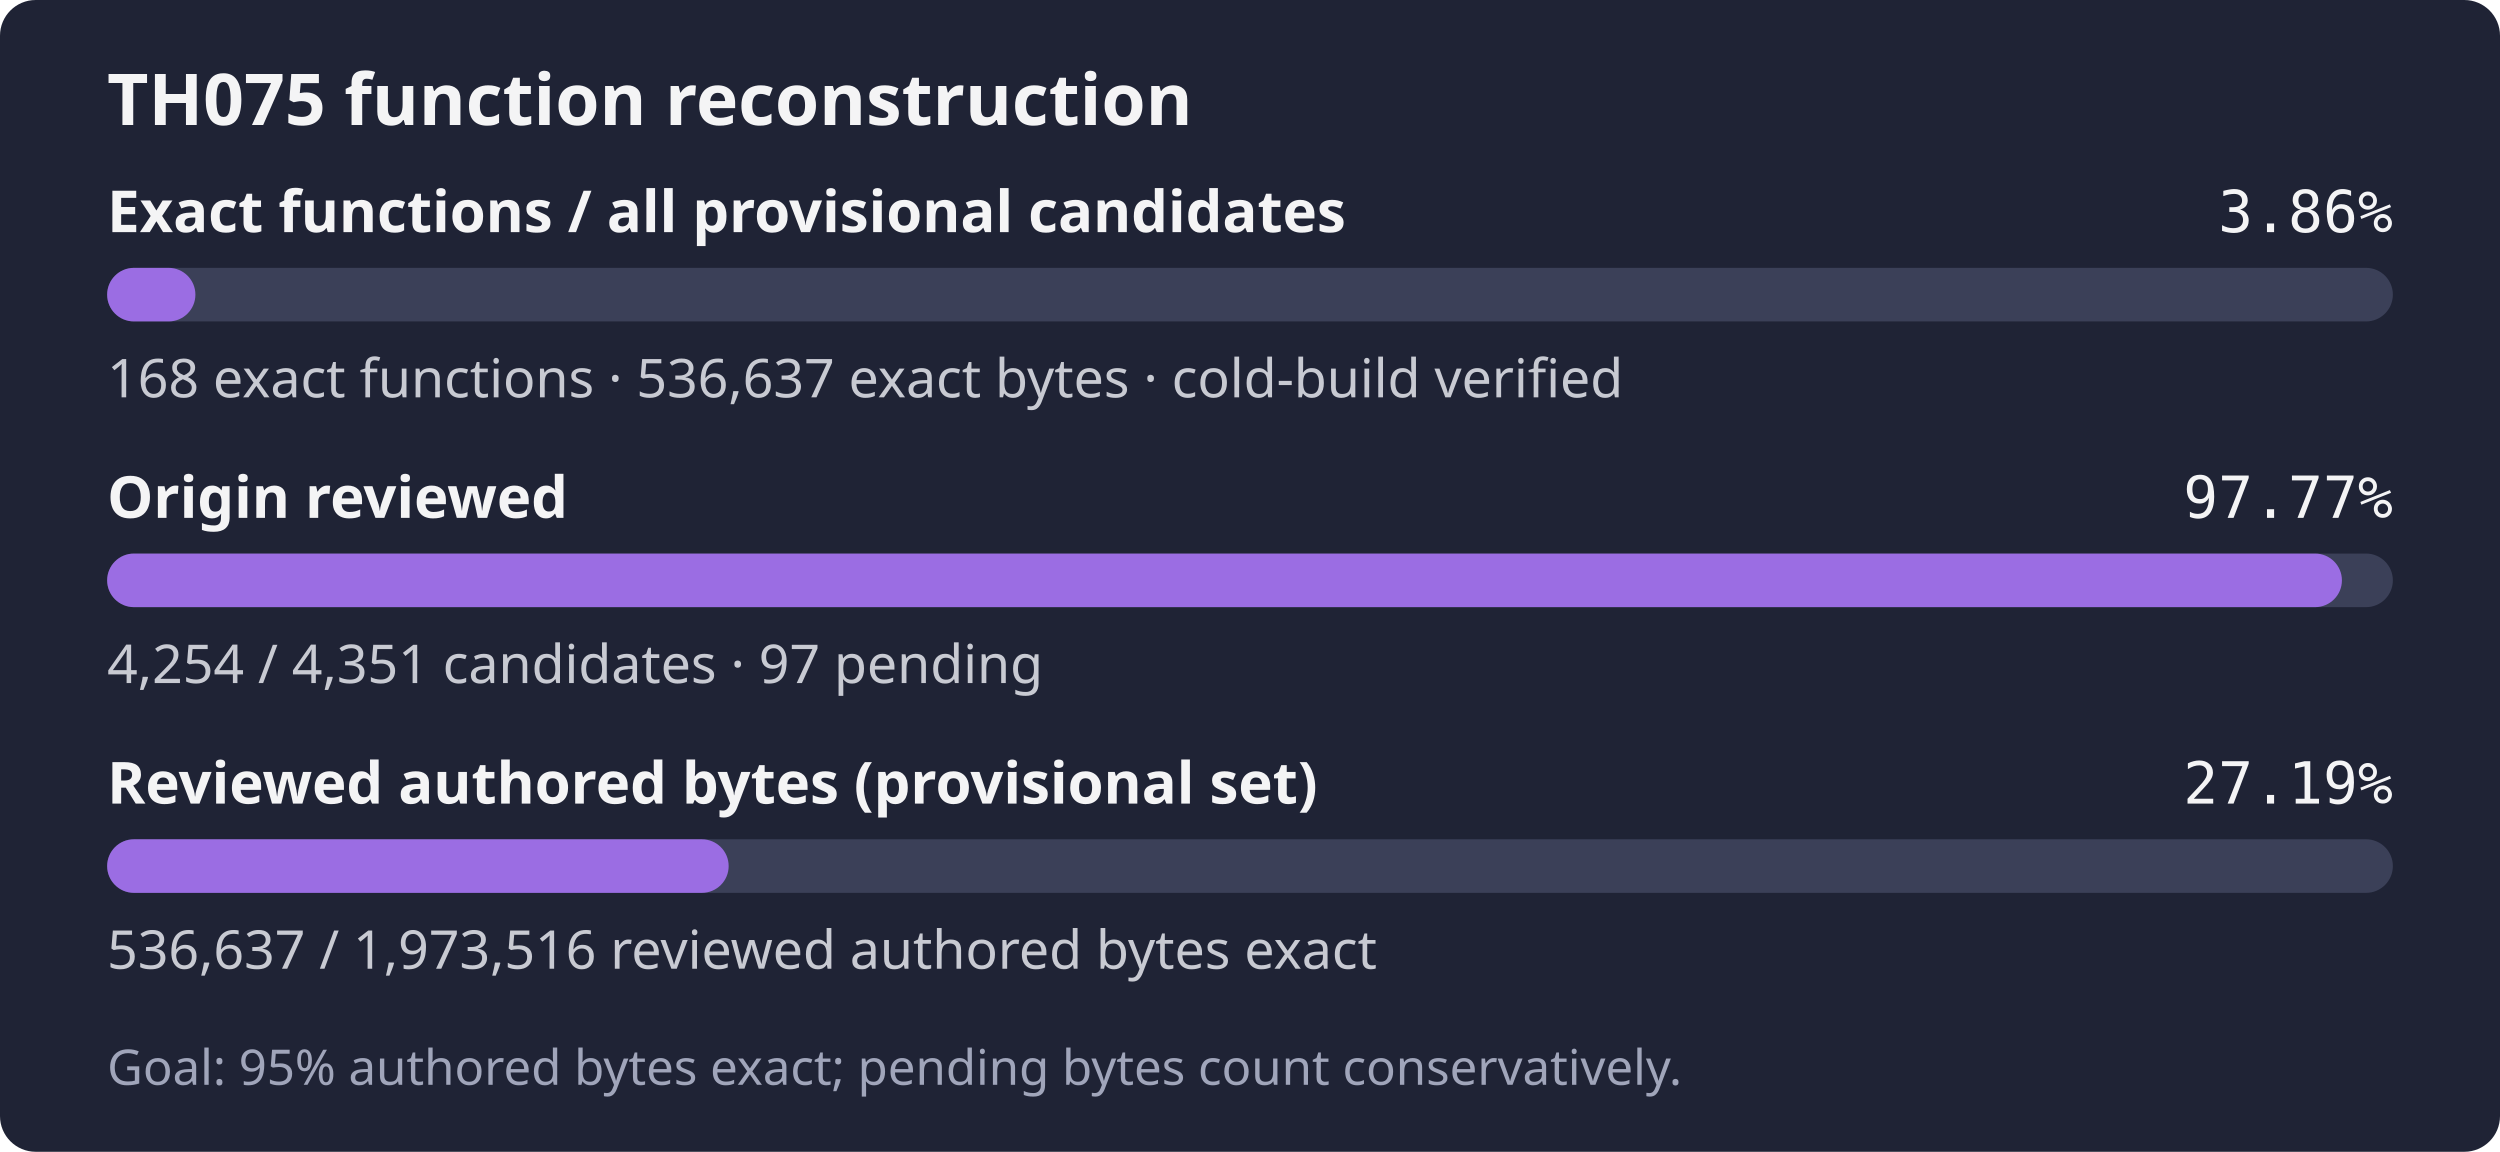
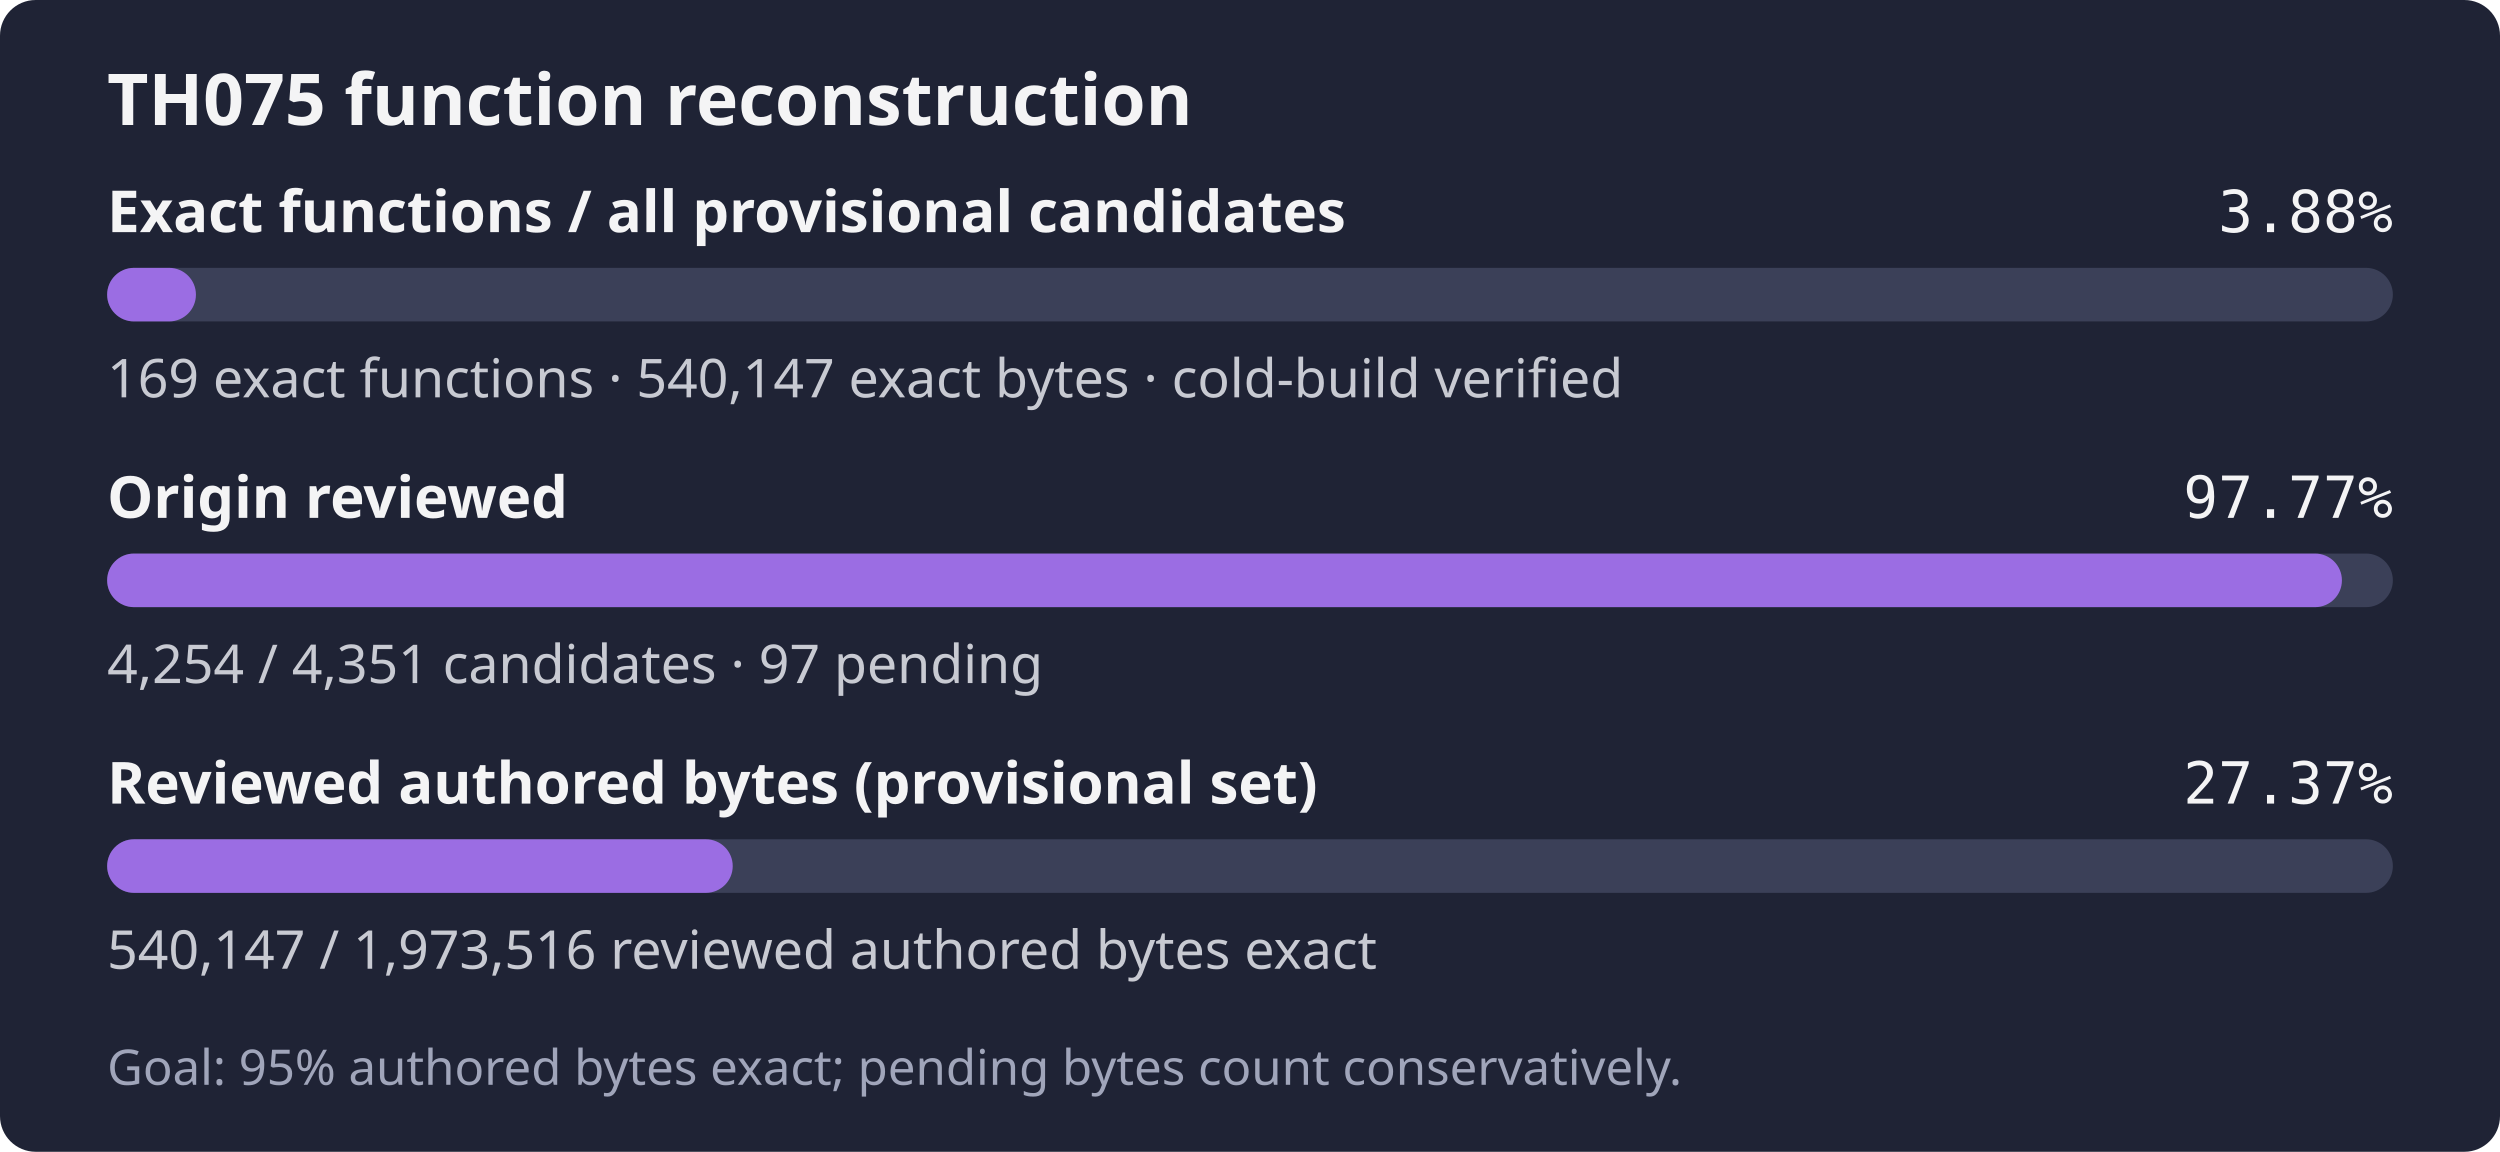
- <svg xmlns="http://www.w3.org/2000/svg" width="560" height="258" role="img" aria-label="TH075: 168 exact functions, 536,637 exact bytes; 4,254 of 4,351 candidates reviewed; Goal: 95% authored bytes exact; pending bytes count conservatively.">
+ <svg xmlns="http://www.w3.org/2000/svg" width="560" height="258" role="img" aria-label="TH075: 169 exact functions, 540,147 exact bytes; 4,254 of 4,351 candidates reviewed; Goal: 95% authored bytes exact; pending bytes count conservatively.">
  <rect width="560" height="258" rx="8" fill="#1f2335" />
  <text x="24" y="28" fill="#f4f4f5" font-family="sans-serif" font-size="16" font-weight="600">TH075 function reconstruction</text>
  <text x="24" y="52" fill="#f4f4f5" font-family="sans-serif" font-size="13" font-weight="600">Exact functions / all provisional candidates</text>
-   <text x="536" y="52" fill="#f4f4f5" text-anchor="end" font-family="monospace" font-size="13">3.86%</text>
+   <text x="536" y="52" fill="#f4f4f5" text-anchor="end" font-family="monospace" font-size="13">3.88%</text>
  <rect x="24" y="60" width="512" height="12" rx="6" fill="#3b4058" />
-   <rect x="24" y="60" width="19.77" height="12" rx="6" fill="#9b6de3" />
-   <text x="24" y="89" fill="#c8cad2" font-family="sans-serif" font-size="12">168 exact functions · 536,637 exact bytes · cold-build verified</text>
+   <rect x="24" y="60" width="19.89" height="12" rx="6" fill="#9b6de3" />
+   <text x="24" y="89" fill="#c8cad2" font-family="sans-serif" font-size="12">169 exact functions · 540,147 exact bytes · cold-build verified</text>
  <text x="24" y="116" fill="#f4f4f5" font-family="sans-serif" font-size="13" font-weight="600">Origin reviewed</text>
  <text x="536" y="116" fill="#f4f4f5" text-anchor="end" font-family="monospace" font-size="13">97.77%</text>
  <rect x="24" y="124" width="512" height="12" rx="6" fill="#3b4058" />
  <rect x="24" y="124" width="500.59" height="12" rx="6" fill="#9b6de3" />
  <text x="24" y="153" fill="#c8cad2" font-family="sans-serif" font-size="12">4,254 / 4,351 candidates · 97 pending</text>
  <text x="24" y="180" fill="#f4f4f5" font-family="sans-serif" font-size="13" font-weight="600">Reviewed authored bytes (provisional set)</text>
-   <text x="536" y="180" fill="#f4f4f5" text-anchor="end" font-family="monospace" font-size="13">27.19%</text>
+   <text x="536" y="180" fill="#f4f4f5" text-anchor="end" font-family="monospace" font-size="13">27.37%</text>
  <rect x="24" y="188" width="512" height="12" rx="6" fill="#3b4058" />
-   <rect x="24" y="188" width="139.22" height="12" rx="6" fill="#9b6de3" />
-   <text x="24" y="217" fill="#c8cad2" font-family="sans-serif" font-size="12">536,637 / 1,973,516 reviewed authored bytes exact</text>
+   <rect x="24" y="188" width="140.13" height="12" rx="6" fill="#9b6de3" />
+   <text x="24" y="217" fill="#c8cad2" font-family="sans-serif" font-size="12">540,147 / 1,973,516 reviewed authored bytes exact</text>
  <text x="24" y="243" fill="#a0a5ba" font-family="sans-serif" font-size="11">Goal: 95% authored bytes exact; pending bytes count conservatively.</text>
</svg>
